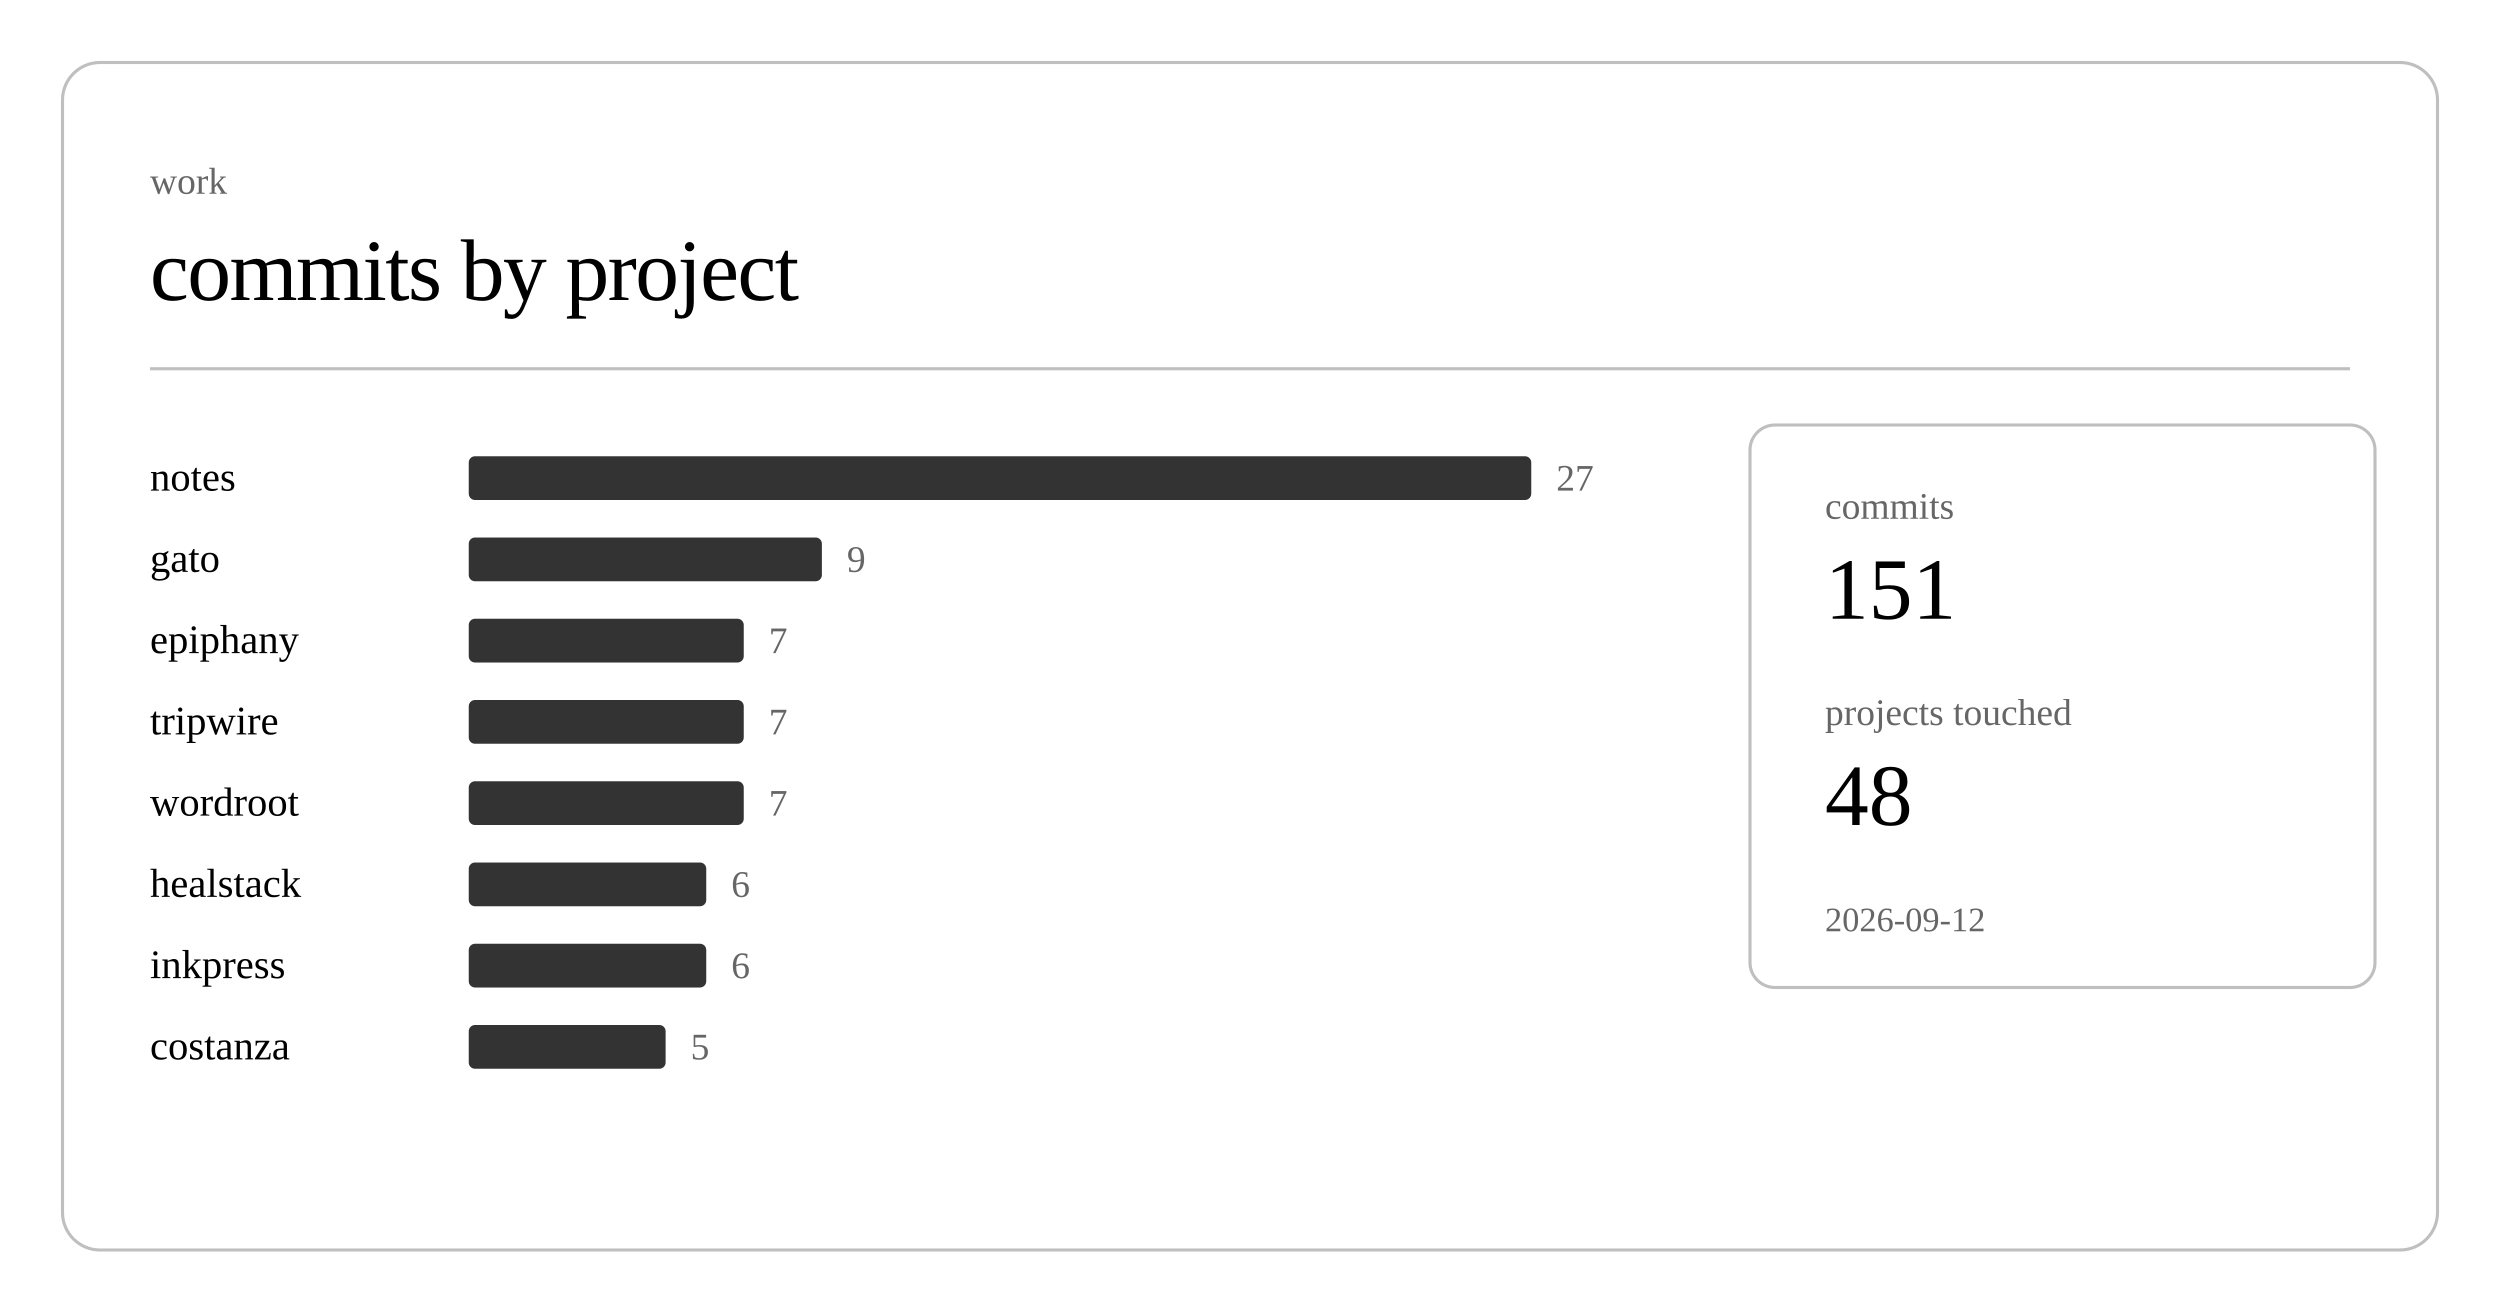
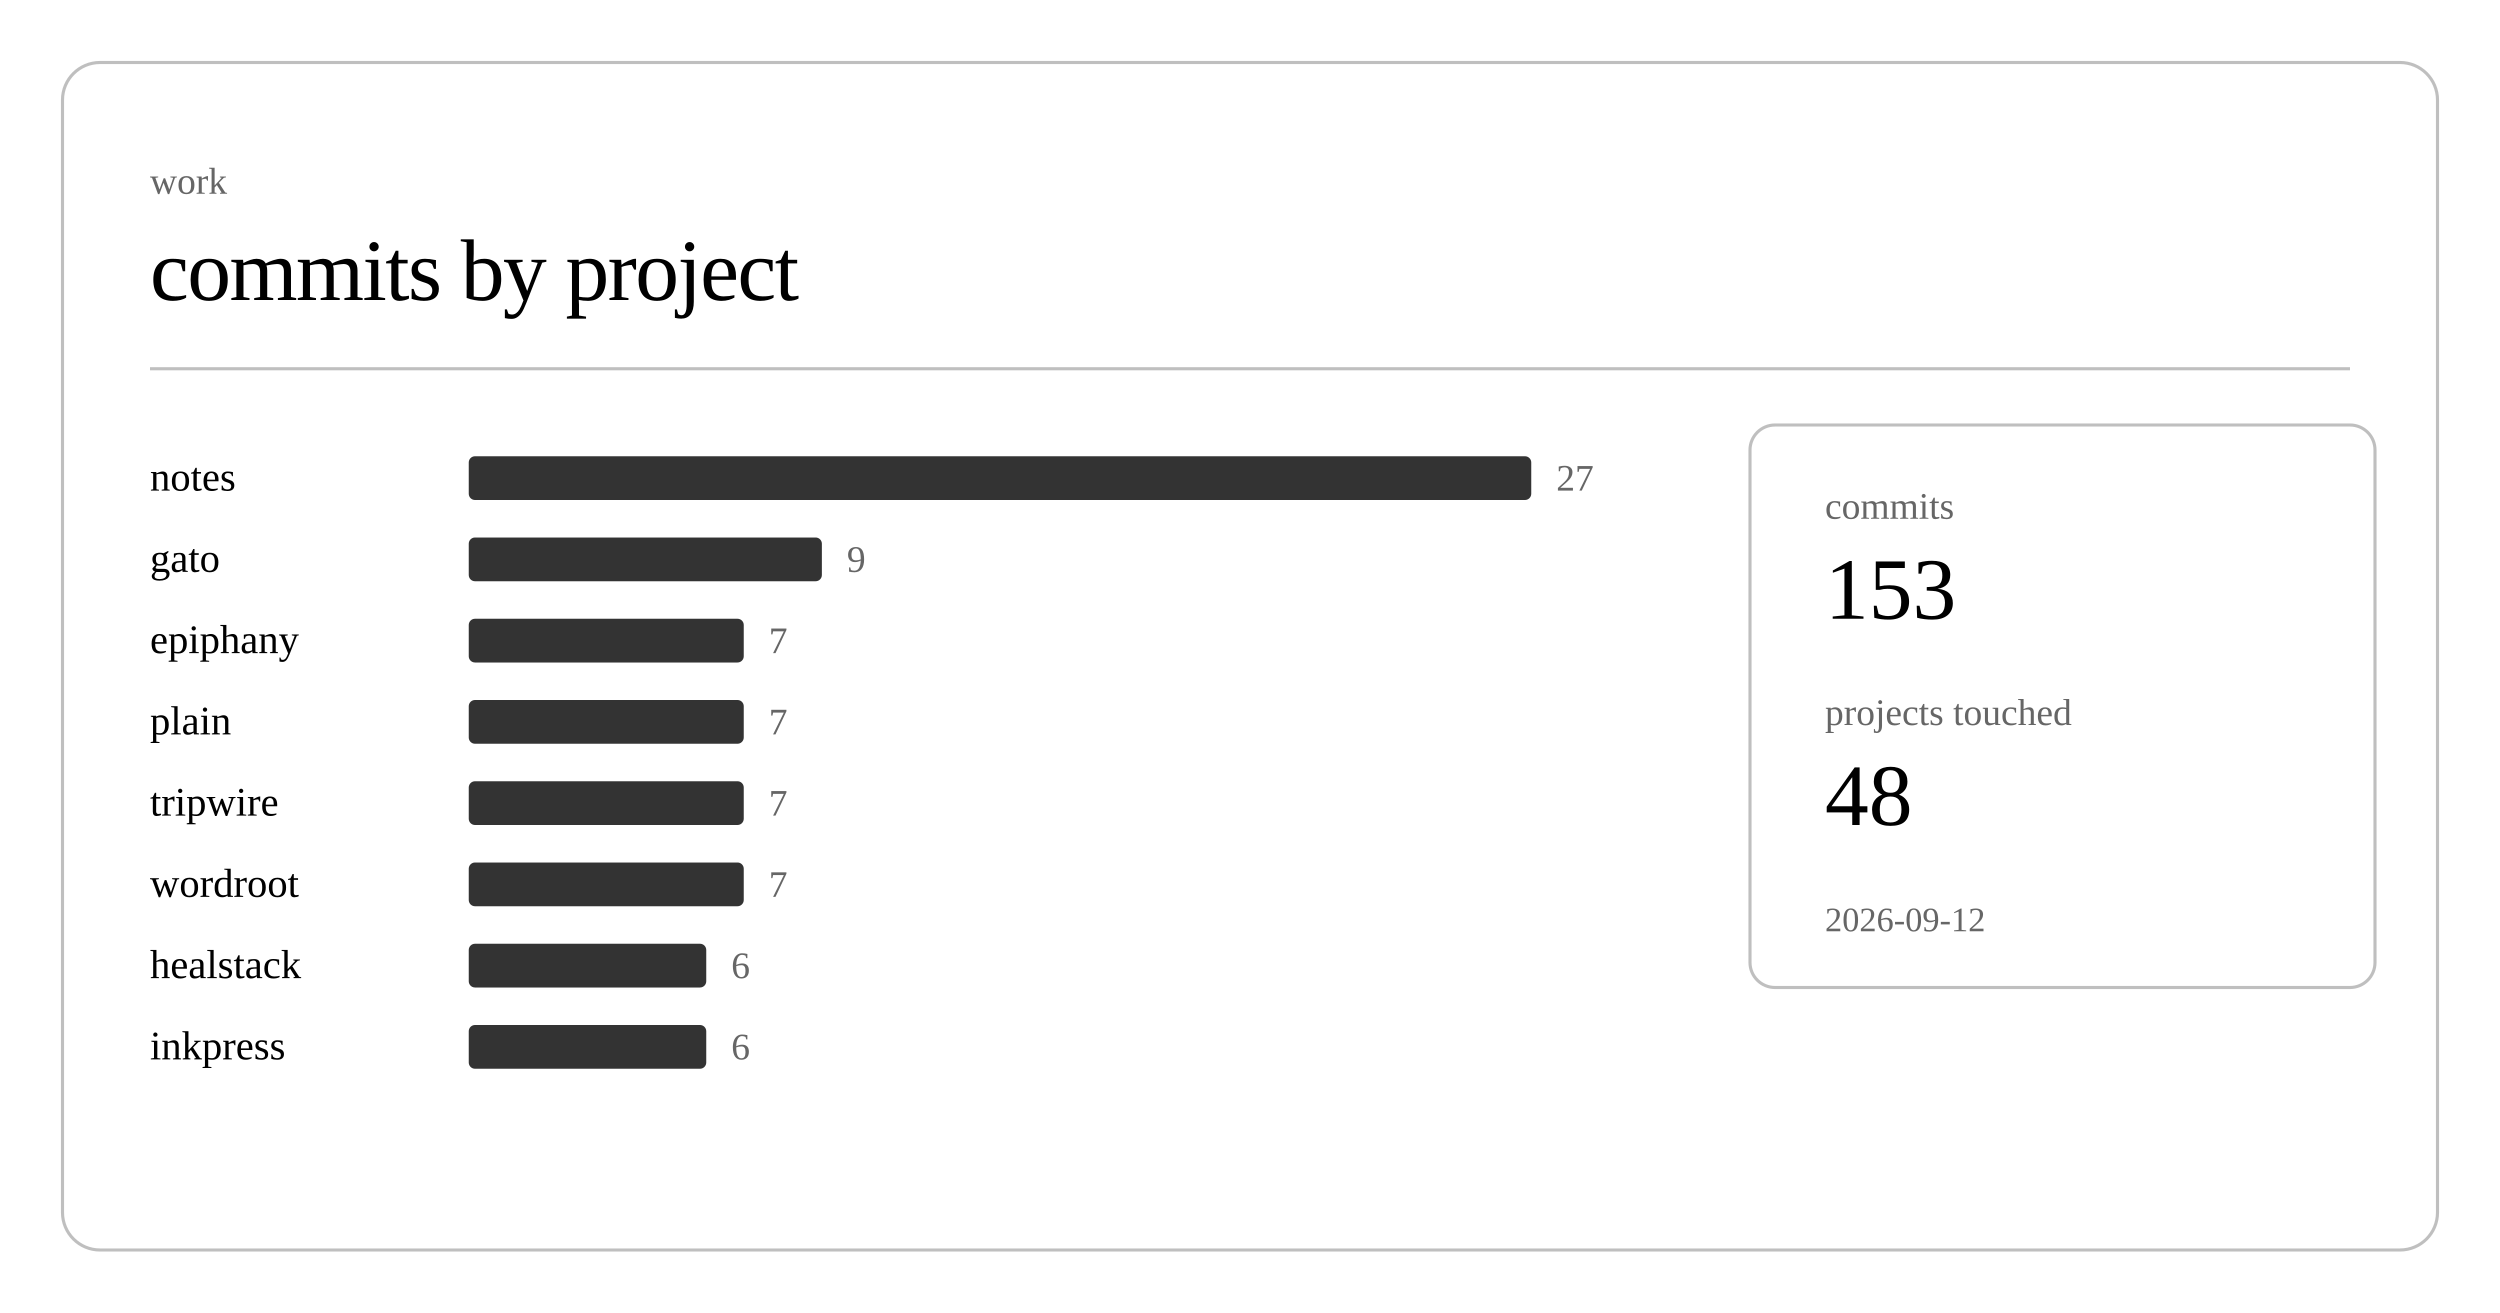
<svg xmlns="http://www.w3.org/2000/svg" class="post-header-svg" viewBox="0 0 800 420" width="800" height="420">
  <rect x="20" y="20" width="760" height="380" rx="12" ry="12" fill="none" stroke="currentColor" stroke-width="1" opacity="0.25" />
  <text fill="currentColor" x="48" y="62" font-size="12" opacity="0.6">work</text>
  <text fill="currentColor" x="48" y="96" font-size="28" font-weight="300" letter-spacing="-0.5">commits by project</text>
  <line stroke="currentColor" x1="48" y1="118" x2="752" y2="118" stroke-width="1" opacity="0.25" />
  <a href="https://github.com/nulljosh/notes">
    <text fill="currentColor" x="48" y="157" font-size="13">notes</text>
  </a>
  <rect x="150" y="146" width="340" height="14" rx="2" fill="currentColor" opacity="0.8" />
  <text fill="currentColor" x="498" y="157" font-size="12" opacity="0.6">27</text>
  <a href="https://github.com/nulljosh/gato">
    <text fill="currentColor" x="48" y="183" font-size="13">gato</text>
  </a>
  <rect x="150" y="172" width="113" height="14" rx="2" fill="currentColor" opacity="0.8" />
  <text fill="currentColor" x="271" y="183" font-size="12" opacity="0.6">9</text>
  <a href="https://github.com/nulljosh/epiphany">
    <text fill="currentColor" x="48" y="209" font-size="13">epiphany</text>
  </a>
  <rect x="150" y="198" width="88" height="14" rx="2" fill="currentColor" opacity="0.8" />
  <text fill="currentColor" x="246" y="209" font-size="12" opacity="0.6">7</text>
-   <a href="https://github.com/nulljosh/tripwire">
-     <text fill="currentColor" x="48" y="235" font-size="13">tripwire</text>
+   <a href="https://github.com/nulljosh/plain">
+     <text fill="currentColor" x="48" y="235" font-size="13">plain</text>
  </a>
  <rect x="150" y="224" width="88" height="14" rx="2" fill="currentColor" opacity="0.8" />
  <text fill="currentColor" x="246" y="235" font-size="12" opacity="0.6">7</text>
-   <a href="https://github.com/nulljosh/wordroot">
-     <text fill="currentColor" x="48" y="261" font-size="13">wordroot</text>
+   <a href="https://github.com/nulljosh/tripwire">
+     <text fill="currentColor" x="48" y="261" font-size="13">tripwire</text>
  </a>
  <rect x="150" y="250" width="88" height="14" rx="2" fill="currentColor" opacity="0.8" />
  <text fill="currentColor" x="246" y="261" font-size="12" opacity="0.6">7</text>
+   <a href="https://github.com/nulljosh/wordroot">
+     <text fill="currentColor" x="48" y="287" font-size="13">wordroot</text>
+   </a>
+   <rect x="150" y="276" width="88" height="14" rx="2" fill="currentColor" opacity="0.8" />
+   <text fill="currentColor" x="246" y="287" font-size="12" opacity="0.6">7</text>
  <a href="https://github.com/nulljosh/healstack">
-     <text fill="currentColor" x="48" y="287" font-size="13">healstack</text>
-   </a>
-   <rect x="150" y="276" width="76" height="14" rx="2" fill="currentColor" opacity="0.8" />
-   <text fill="currentColor" x="234" y="287" font-size="12" opacity="0.6">6</text>
-   <a href="https://github.com/nulljosh/inkpress">
-     <text fill="currentColor" x="48" y="313" font-size="13">inkpress</text>
+     <text fill="currentColor" x="48" y="313" font-size="13">healstack</text>
  </a>
  <rect x="150" y="302" width="76" height="14" rx="2" fill="currentColor" opacity="0.8" />
  <text fill="currentColor" x="234" y="313" font-size="12" opacity="0.6">6</text>
-   <a href="https://github.com/nulljosh/costanza">
-     <text fill="currentColor" x="48" y="339" font-size="13">costanza</text>
+   <a href="https://github.com/nulljosh/inkpress">
+     <text fill="currentColor" x="48" y="339" font-size="13">inkpress</text>
  </a>
-   <rect x="150" y="328" width="63" height="14" rx="2" fill="currentColor" opacity="0.8" />
-   <text fill="currentColor" x="221" y="339" font-size="12" opacity="0.6">5</text>
+   <rect x="150" y="328" width="76" height="14" rx="2" fill="currentColor" opacity="0.8" />
+   <text fill="currentColor" x="234" y="339" font-size="12" opacity="0.6">6</text>
  <rect x="560" y="136" width="200" height="180" rx="8" ry="8" fill="none" stroke="currentColor" stroke-width="1" opacity="0.25" />
  <text fill="currentColor" x="584" y="166" font-size="12" opacity="0.6">commits</text>
-   <text fill="currentColor" x="584" y="198" font-size="28" font-weight="500">151</text>
+   <text fill="currentColor" x="584" y="198" font-size="28" font-weight="500">153</text>
  <text fill="currentColor" x="584" y="232" font-size="12" opacity="0.6">projects touched</text>
  <text fill="currentColor" x="584" y="264" font-size="28" font-weight="500">48</text>
  <text fill="currentColor" x="584" y="298" font-size="11" opacity="0.6">2026-09-12</text>
</svg>
